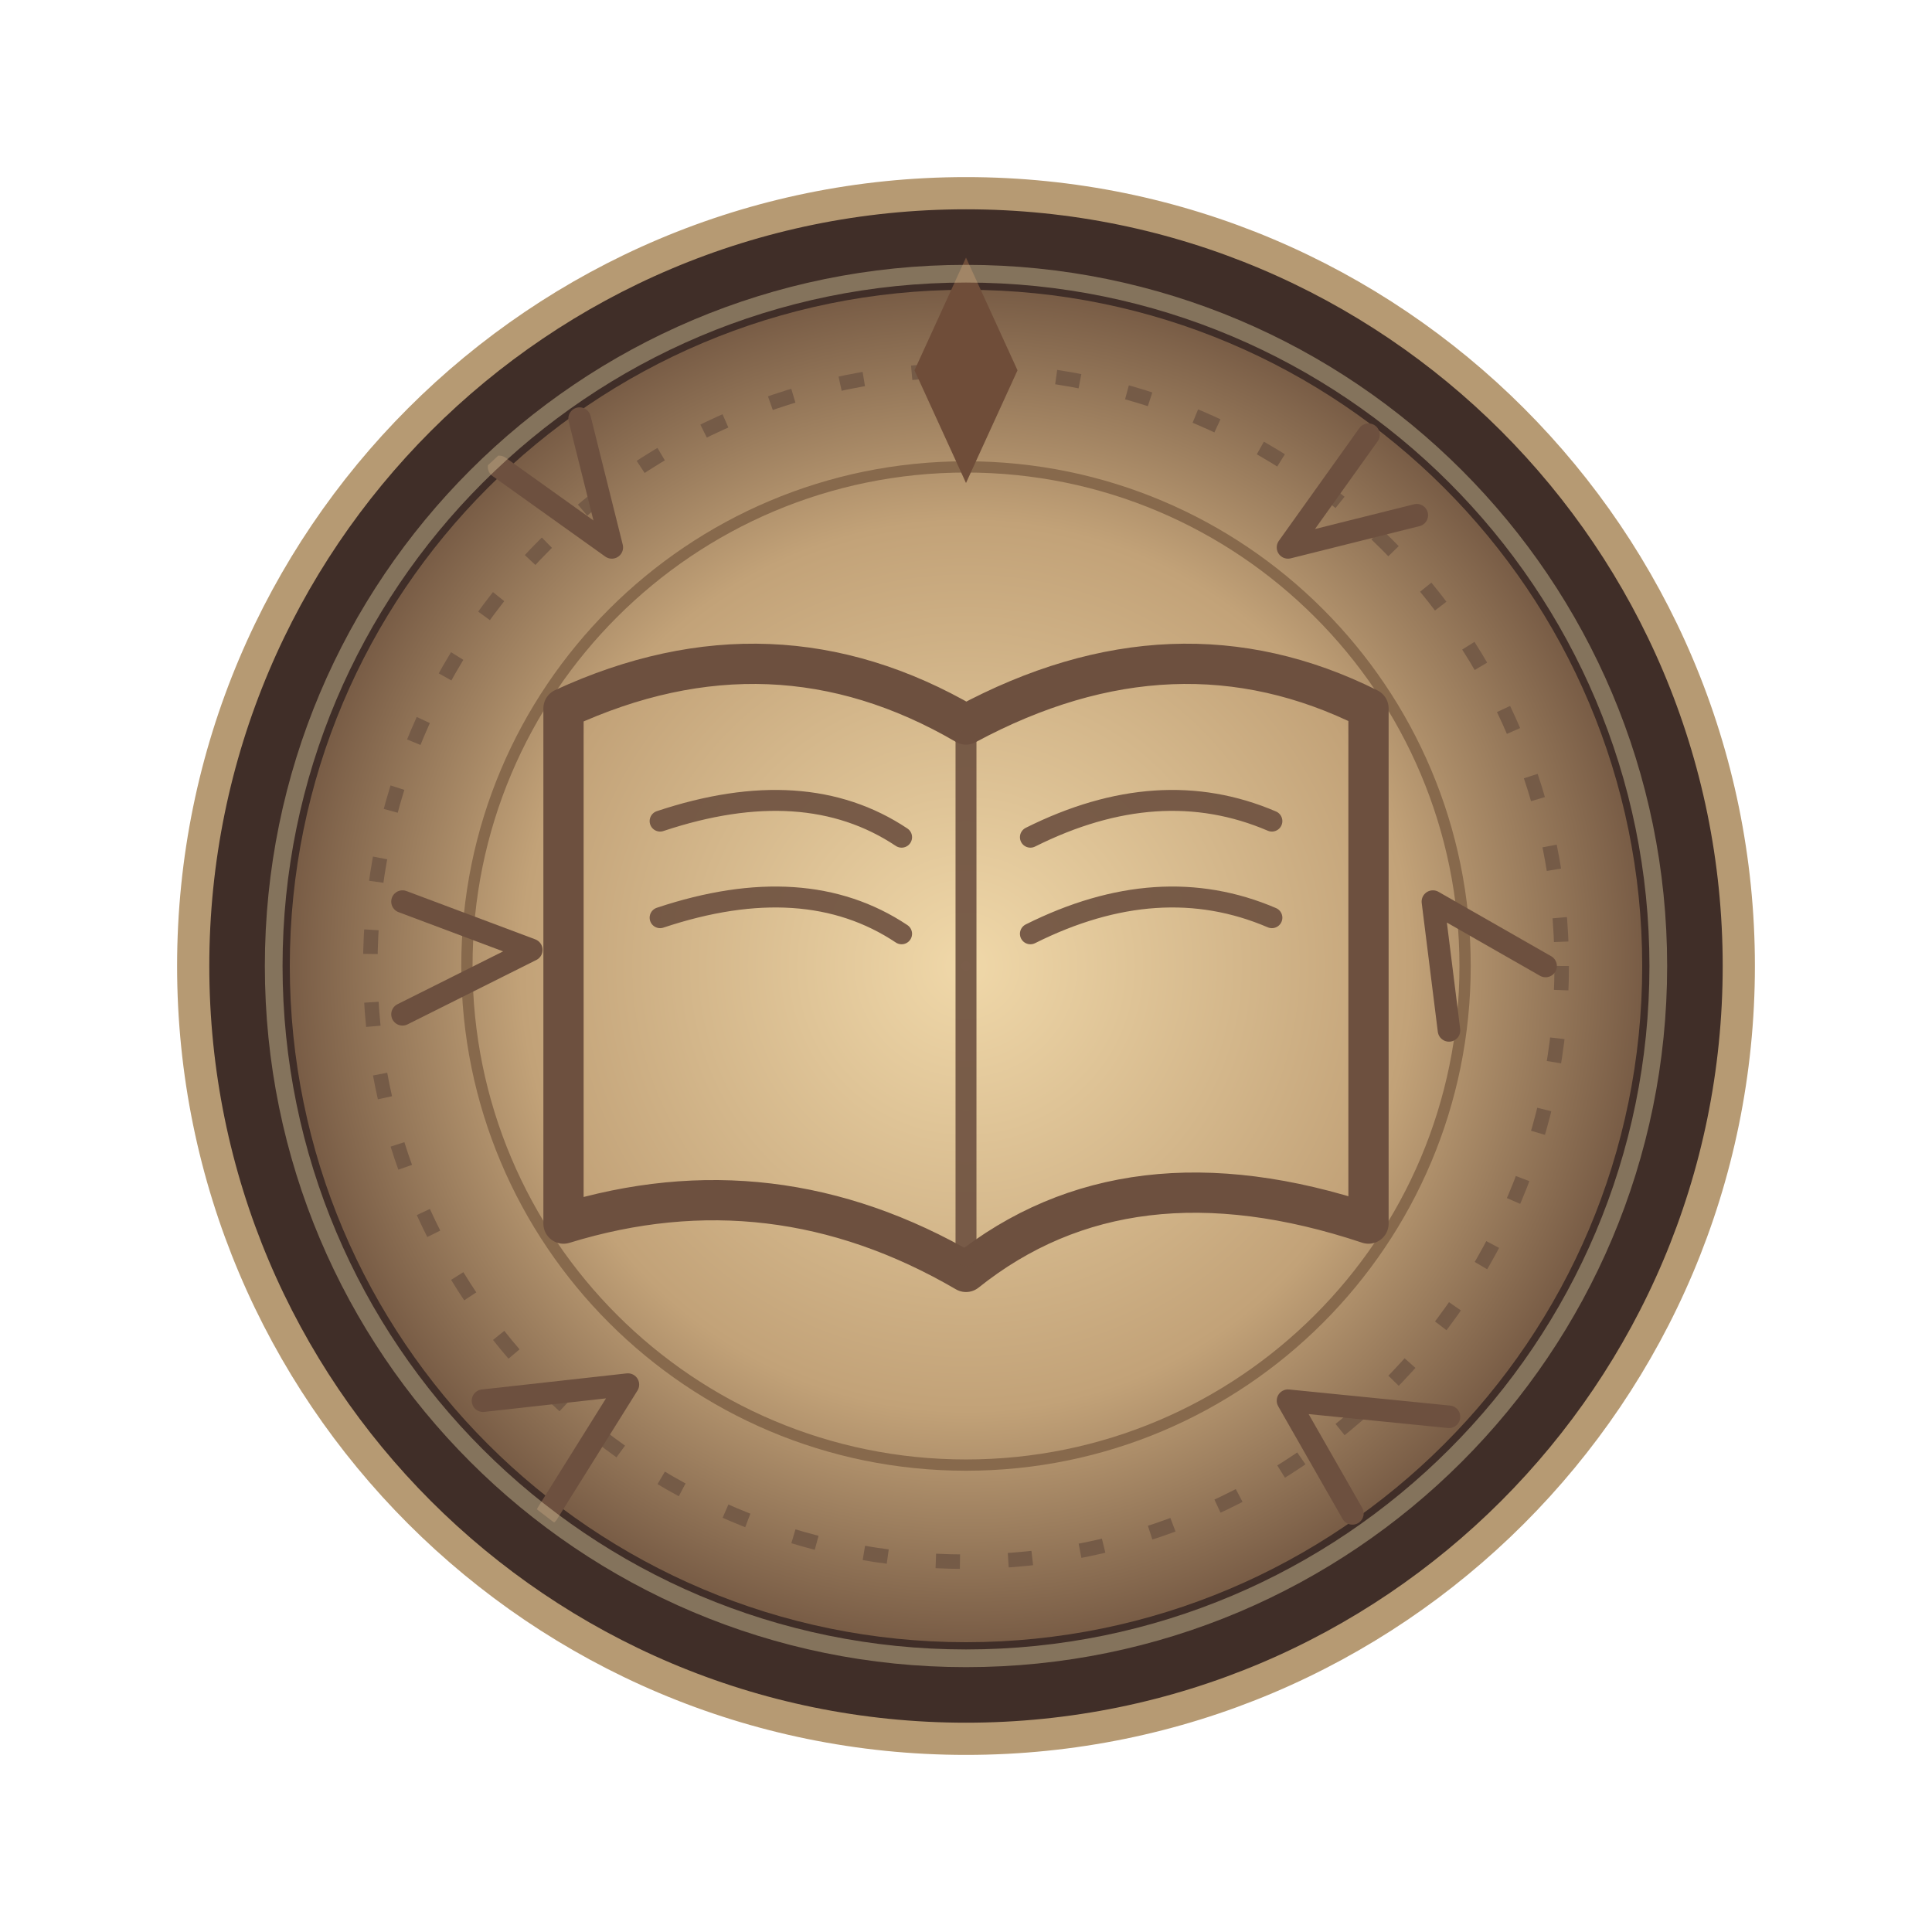
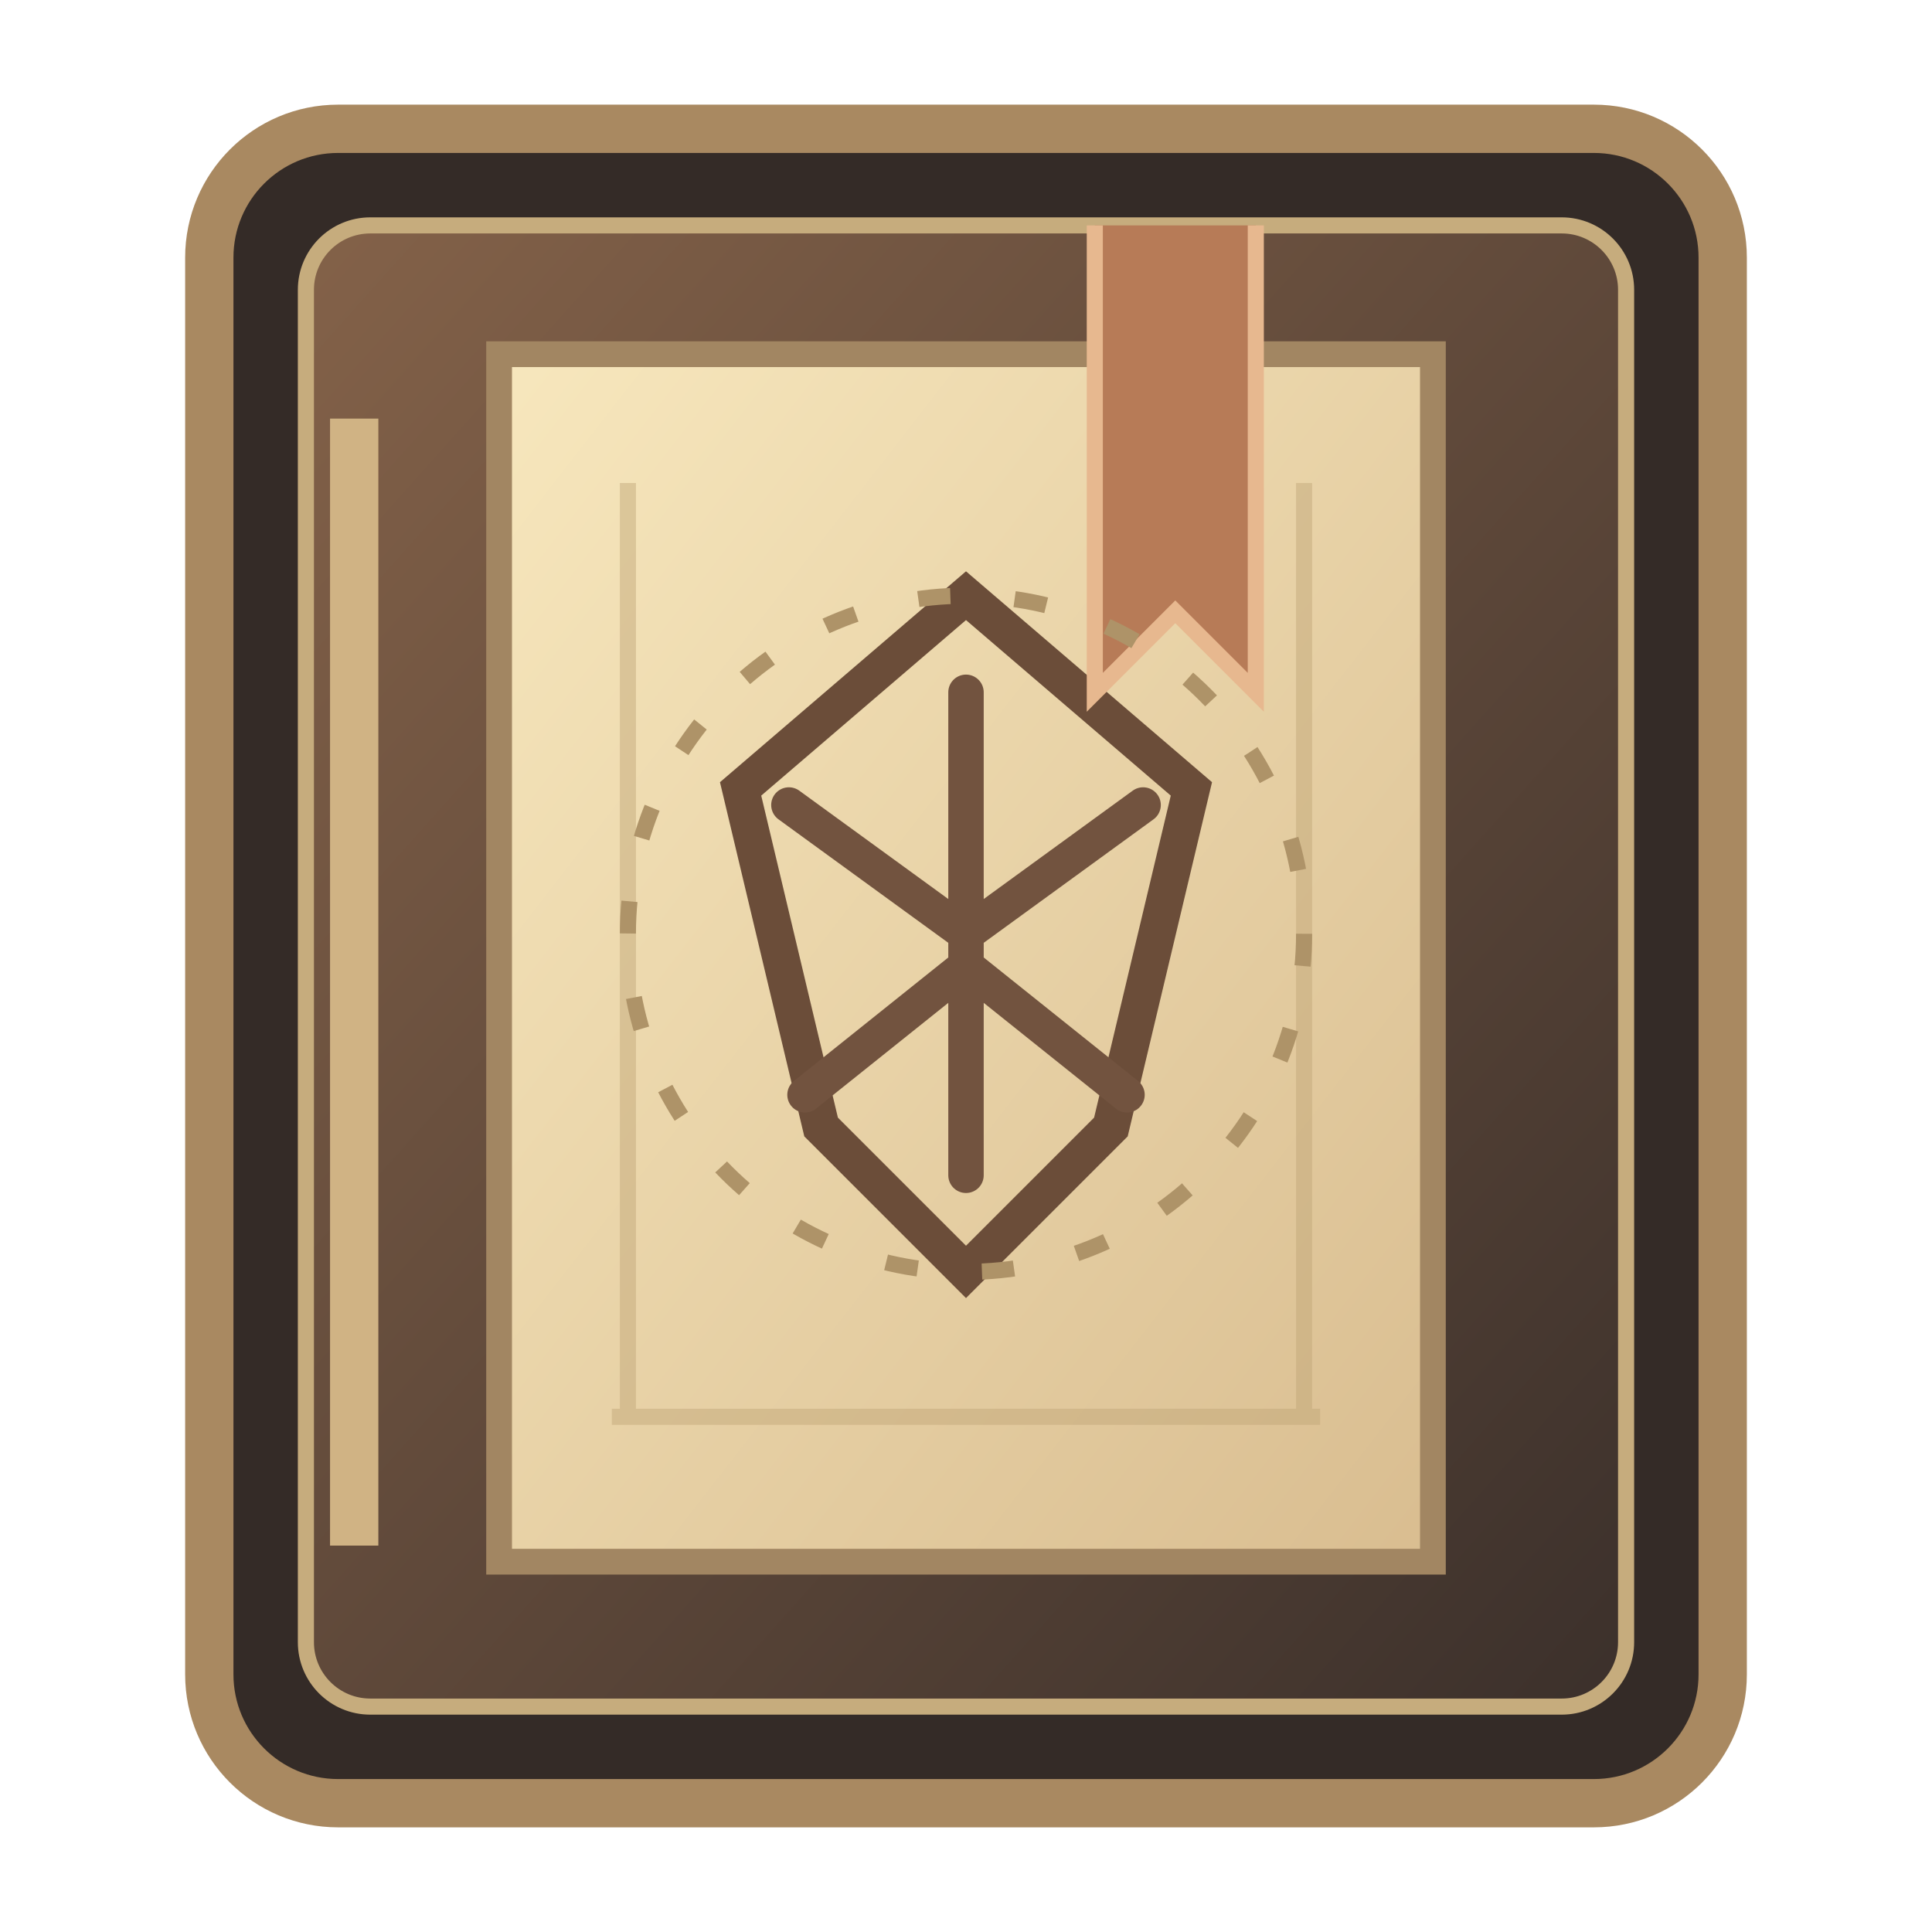
- <svg xmlns="http://www.w3.org/2000/svg" viewBox="0 0 120 120">
+ <svg xmlns="http://www.w3.org/2000/svg" viewBox="0 0 120 120" role="img" aria-labelledby="t">
  <defs>
-     <radialGradient id="paper">
-       <stop stop-color="#f0d8a9" />
-       <stop offset=".65" stop-color="#c2a278" />
-       <stop offset="1" stop-color="#765a44" />
-     </radialGradient>
-     <clipPath id="disc">
-       <circle cx="60" cy="60" r="43" />
-     </clipPath>
+     <linearGradient id="cover" x2="1" y2="1">
+       <stop stop-color="#846249" />
+       <stop offset="1" stop-color="#3b302b" />
+     </linearGradient>
+     <linearGradient id="page" x2="1" y2="1">
+       <stop stop-color="#f7e7bd" />
+       <stop offset="1" stop-color="#d9bd90" />
+     </linearGradient>
  </defs>
-   <circle cx="60" cy="60" r="48" fill="#402e28" stroke="#b69a73" stroke-width="2" />
-   <circle cx="60" cy="60" r="42" fill="url(#paper)" />
-   <circle cx="60" cy="60" r="37" fill="none" stroke="#755b47" stroke-width=".9" stroke-dasharray="1.5 3" />
-   <circle cx="60" cy="60" r="31" fill="none" stroke="#87694c" stroke-width=".7" />
-   <g clip-path="url(#disc)" fill="none" stroke="#6d503f" stroke-linecap="round" stroke-linejoin="round">
-     <path d="M35 76V44q13-6 25 1q13-7 25-1v32q-15-5-25 3q-12-7-25-3Z" stroke-width="2.5" />
-     <path d="M60 46v32M41 51q9-3 15 1M41 57q9-3 15 1M64 52q8-4 15-1M64 58q8-4 15-1" stroke-width="1.3" opacity=".9" />
-     <path d="M31 29l7 5-2-8M85 27l-5 7 8-2M25 63l8-4-8-3M96 60l-7-4 1 8M34 94l5-8-9 1M84 94l-4-7 10 1" stroke-width="1.4" />
-   </g>
-   <path d="M60 16l3.2 7L60 30l-3.2-7Z" fill="#6f4d39" />
-   <circle cx="60" cy="60" r="43" fill="none" stroke="#ebd9aa" stroke-opacity=".4" stroke-width="1.1" />
+   <rect x="13" y="8" width="94" height="104" rx="8" fill="#342b27" stroke="#a98961" stroke-width="3" />
+   <rect x="19" y="14" width="82" height="92" rx="4" fill="url(#cover)" stroke="#c6ac7d" />
+   <path d="M31 22h58v75H31z" fill="url(#page)" stroke="#a28662" stroke-width="1.6" />
+   <path d="M39 30v58M81 30v58M38 88h44" stroke="#bfa475" opacity=".45" />
+   <path d="M60 37l14 12-5 21-9 9-9-9-5-21z" fill="none" stroke="#6b4d39" stroke-width="2.3" />
+   <path d="M60 43v30m-11-23 11 8 11-8M50 68l10-8 10 8" fill="none" stroke="#72533f" stroke-width="2.2" stroke-linecap="round" />
+   <path d="M78 14v29l-5-5-5 5V14" fill="#b77b57" stroke="#e7b88f" />
+   <path d="M22 26v70" stroke="#d0b384" stroke-width="3" />
+   <circle cx="60" cy="58" r="21" stroke="#ae9368" stroke-width="1" stroke-dasharray="2 4" fill="none" />
</svg>
